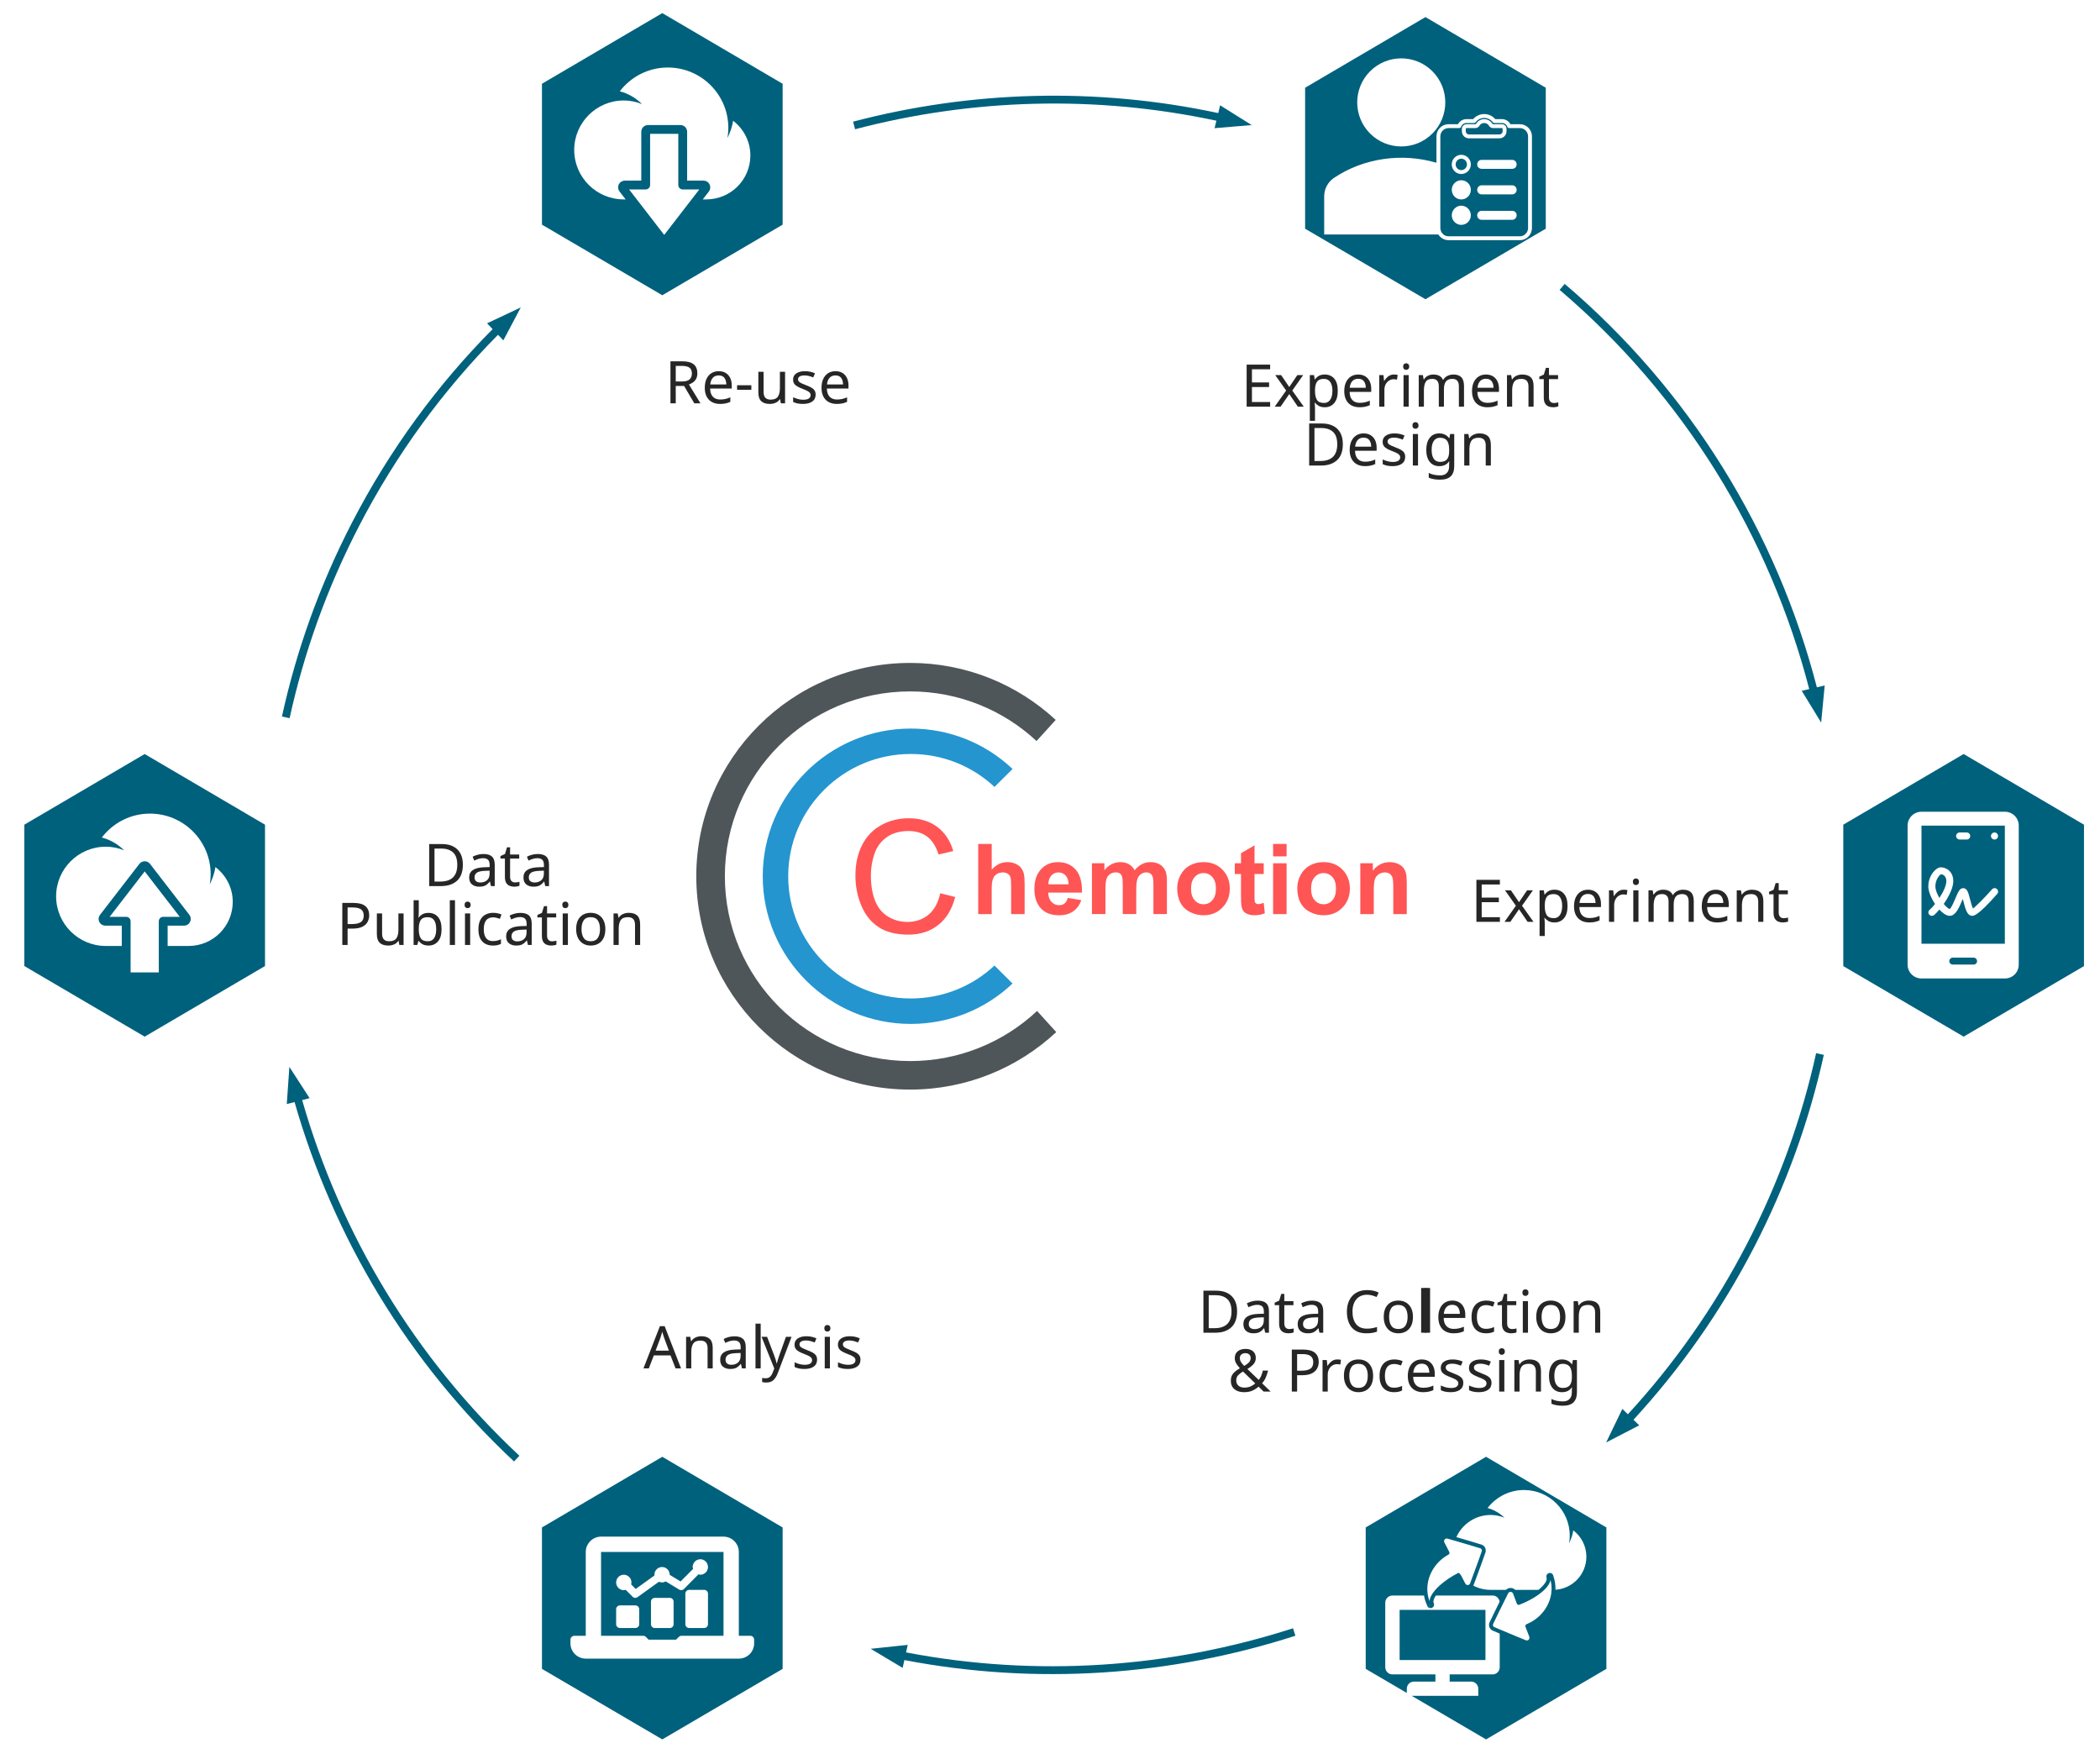
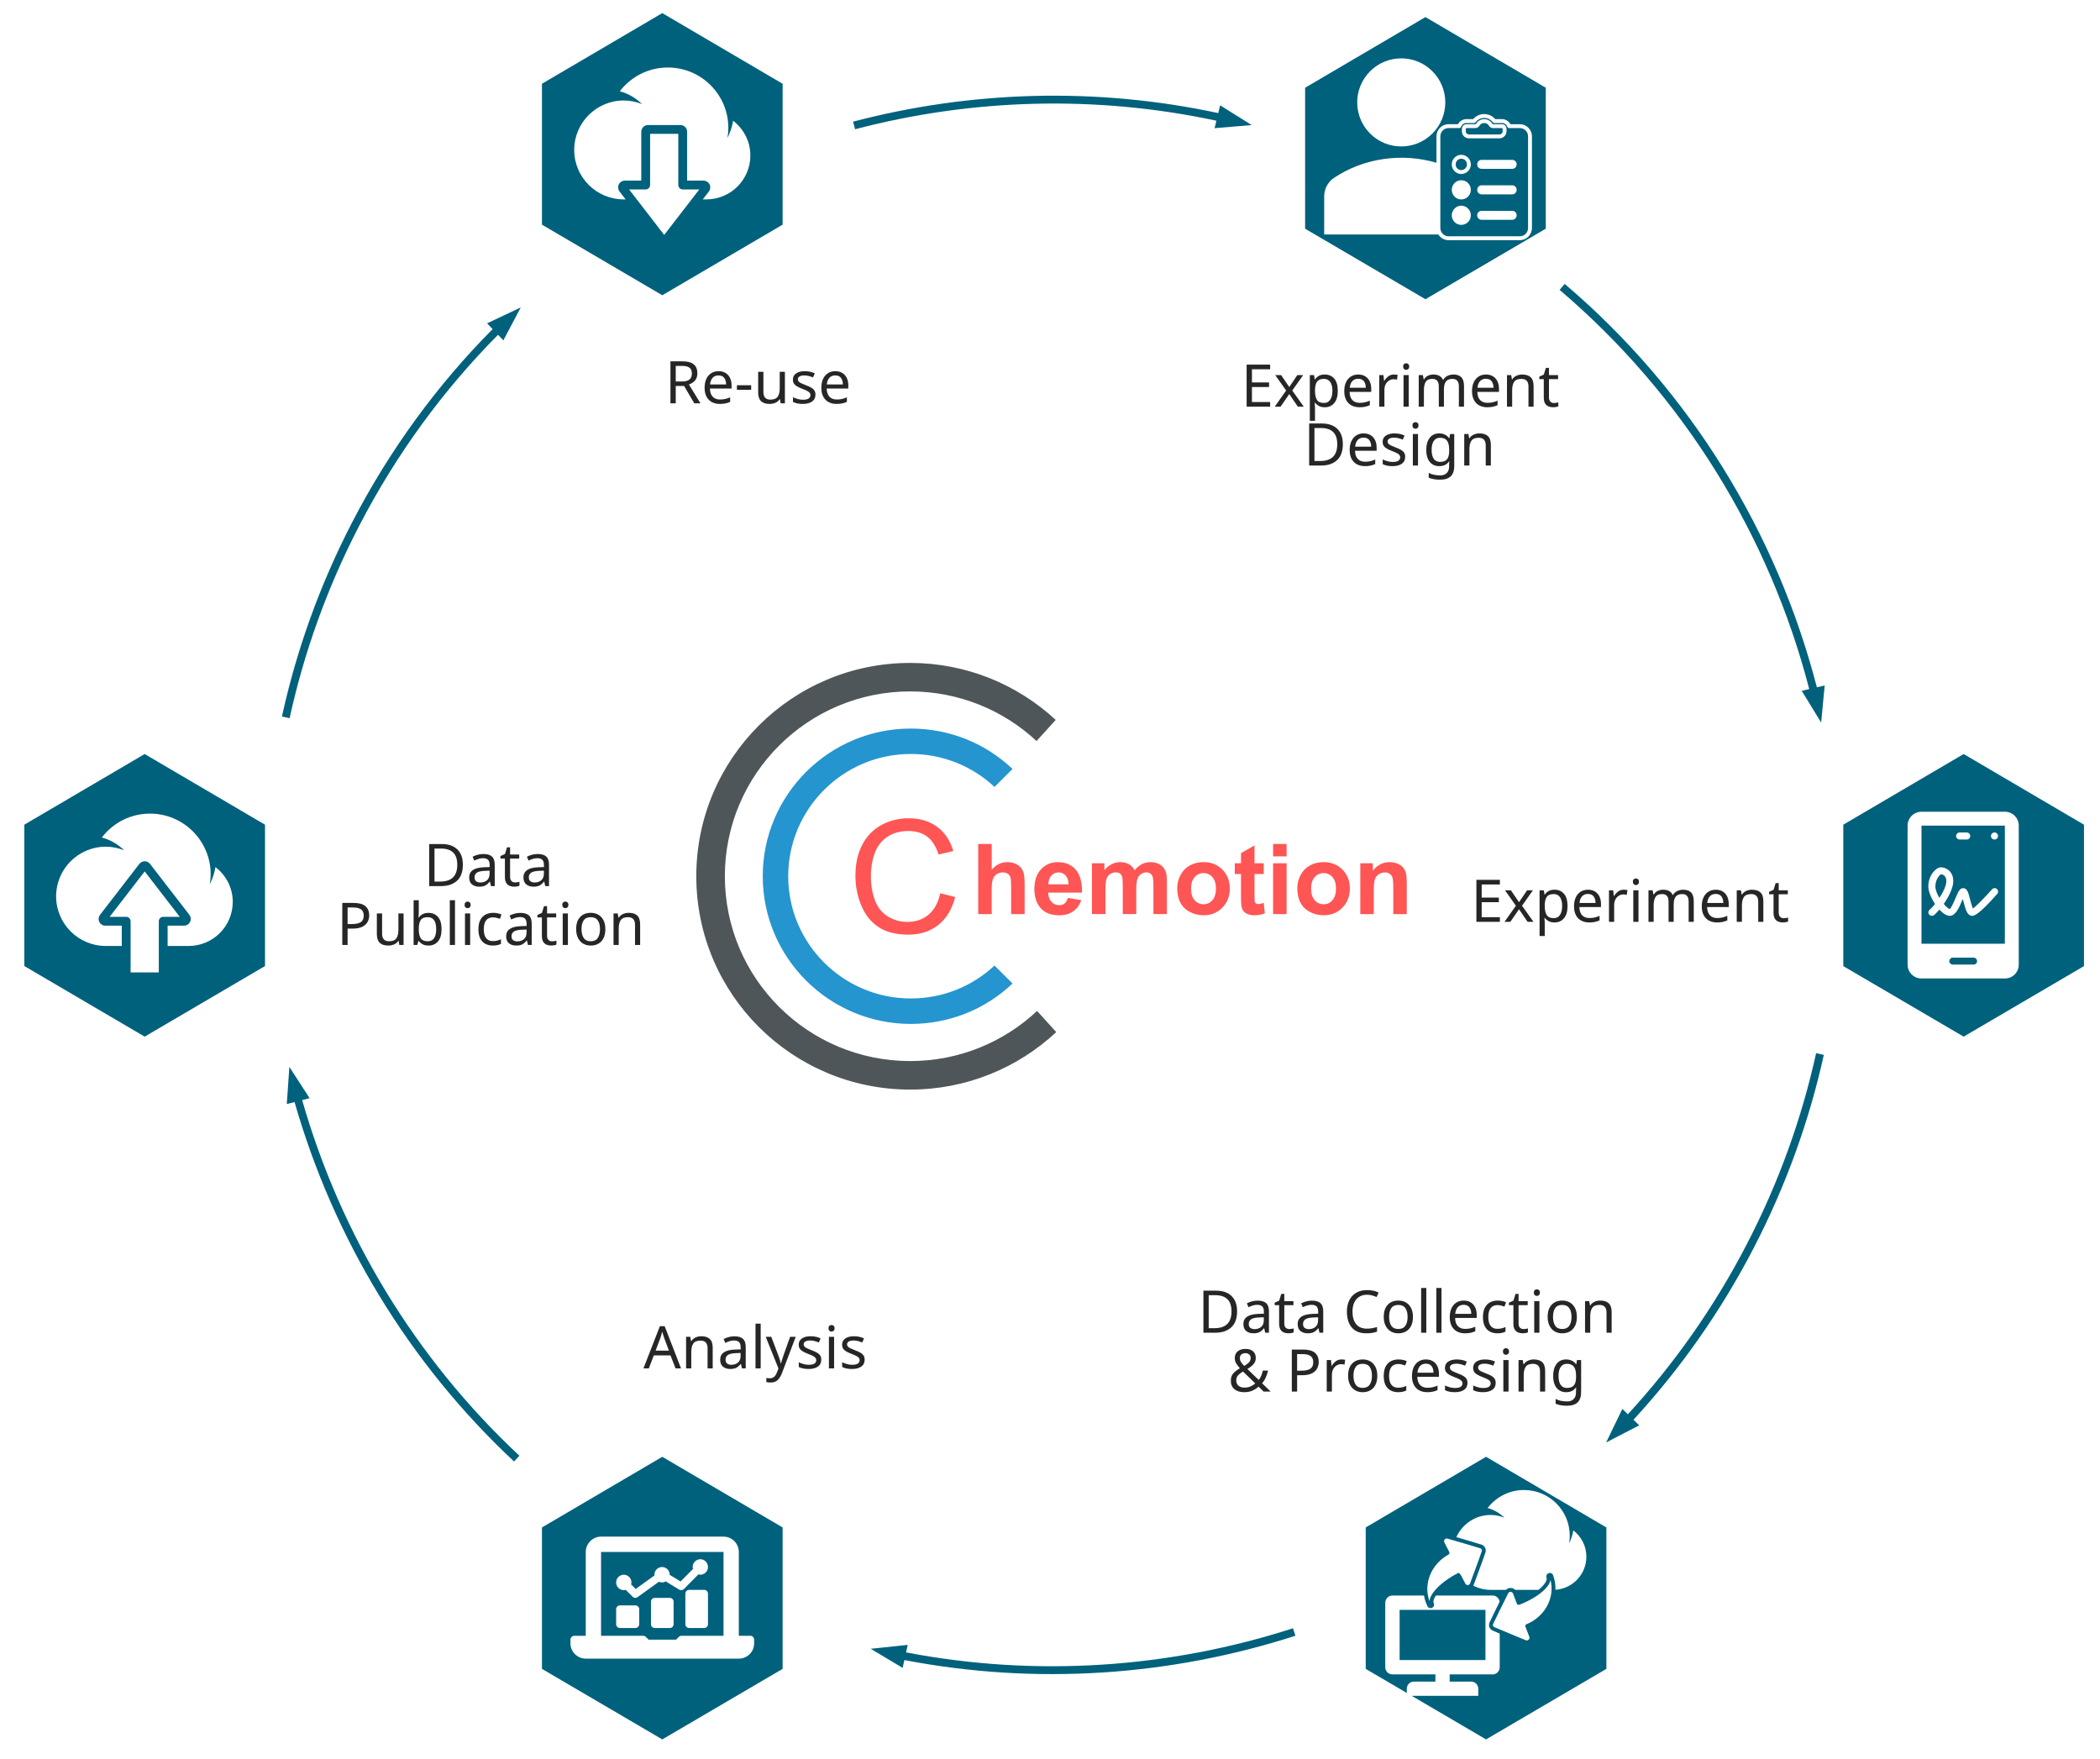
<svg xmlns="http://www.w3.org/2000/svg" width="100%" height="100%" viewBox="0 0 535 448" version="1.1" xml:space="preserve" style="fill-rule:evenodd;clip-rule:evenodd;stroke-linejoin:round;stroke-miterlimit:2;">
  <g id="Artboard1" transform="matrix(0.792786,0,0,0.891634,-413.655,-226.483)">
    <rect x="521.774" y="254.008" width="674.092" height="501.85" style="fill:none;" />
    <g transform="matrix(1.26137,0,0,1.12154,-203.99,-56.5395)">
      <g transform="matrix(0.119991,0,0,0.119996,891.581,380.496)">
        <text x="-0.5px" y="0px" style="font-family:'IBMPlexSans-Regular', 'IBM Plex Sans', sans-serif;font-size:125px;fill:rgb(38,38,38);">Experiment</text>
        <g transform="matrix(125,0,0,125,513.875,125)">
                </g>
        <text x="132.25px" y="125px" style="font-family:'IBMPlexSans-Regular', 'IBM Plex Sans', sans-serif;font-size:125px;fill:rgb(38,38,38);">Design</text>
      </g>
      <g transform="matrix(0.119991,0,0,0.119996,950.054,511.743)">
        <g transform="matrix(125,0,0,125,647.125,0)">
                </g>
        <text x="0px" y="0px" style="font-family:'IBMPlexSans-Regular', 'IBM Plex Sans', sans-serif;font-size:125px;fill:rgb(38,38,38);">Experiment</text>
      </g>
      <g transform="matrix(0.119991,0,0,0.119996,878.739,616.412)">
-         <text x="14.75px" y="0px" style="font-family:'IBMPlexSans-Regular', 'IBM Plex Sans', sans-serif;font-size:125px;fill:rgb(38,38,38);">Data Col<tspan x="486.5px " y="0px ">l</tspan>ection</text>
+         <text x="14.75px" y="0px" style="font-family:'IBMPlexSans-Regular', 'IBM Plex Sans', sans-serif;font-size:125px;fill:rgb(38,38,38);">Data Collection</text>
        <g transform="matrix(125,0,0,125,804.438,125)">
                </g>
-         <text x="78.438px" y="125px" style="font-family:'IBMPlexSans-Regular', 'IBM Plex Sans', sans-serif;font-size:125px;fill:rgb(38,38,38);">&amp; P<tspan x="269.188px 314.438px 384.438px 446.563px 515.188px 575.313px " y="125px 125px 125px 125px 125px 125px ">rocess</tspan>ing</text>
+         <text x="78.438px" y="125px" style="font-family:'IBMPlexSans-Regular', 'IBM Plex Sans', sans-serif;font-size:125px;fill:rgb(38,38,38);">&amp; Processing</text>
      </g>
      <g transform="matrix(0.119991,0,0,0.119996,739.309,625.499)">
        <g transform="matrix(125,0,0,125,465.5,0)">
                </g>
-         <text x="0px" y="0px" style="font-family:'IBMPlexSans-Regular', 'IBM Plex Sans', sans-serif;font-size:125px;fill:rgb(38,38,38);">Anal<tspan x="250.625px 312.5px " y="0px 0px ">ys</tspan>is</text>
+         <text x="0px" y="0px" style="font-family:'IBMPlexSans-Regular', 'IBM Plex Sans', sans-serif;font-size:125px;fill:rgb(38,38,38);">Analysis</text>
      </g>
      <g transform="matrix(0.119991,0,0,0.119996,661.128,502.631)">
        <text x="184.5px" y="0px" style="font-family:'IBMPlexSans-Regular', 'IBM Plex Sans', sans-serif;font-size:125px;fill:rgb(38,38,38);">Data</text>
        <g transform="matrix(125,0,0,125,630.25,125)">
                </g>
        <text x="0px" y="125px" style="font-family:'IBMPlexSans-Regular', 'IBM Plex Sans', sans-serif;font-size:125px;fill:rgb(38,38,38);">Publication</text>
      </g>
      <g transform="matrix(0.119991,0,0,0.119996,744.728,379.646)">
        <g transform="matrix(125,0,0,125,398.375,0)">
                </g>
-         <text x="0px" y="0px" style="font-family:'IBMPlexSans-Regular', 'IBM Plex Sans', sans-serif;font-size:125px;fill:rgb(38,38,38);">R<tspan x="78.125px 148px " y="0px 0px ">e-</tspan>use</text>
+         <text x="0px" y="0px" style="font-family:'IBMPlexSans-Regular', 'IBM Plex Sans', sans-serif;font-size:125px;fill:rgb(38,38,38);">Re-use</text>
      </g>
      <g transform="matrix(1,0,0,1,-15.4399,1.01373)">
        <path d="M953.968,352.111L923.311,334.142L923.311,298.233L953.968,280.234L984.626,298.233L984.626,334.142L953.968,352.111ZM956.773,317.343C948.052,314.78 938.277,316.08 930.6,321.243C929.1,322.292 928.17,324.002 928.17,325.892L928.17,335.612L957.248,335.612C957.796,336.486 958.763,337.067 959.848,337.067L978.027,337.067C979.705,337.067 981.101,335.677 981.101,333.962L981.101,310.623C981.101,308.908 979.705,307.518 978.027,307.518L975.617,307.518C975.205,306.752 974.394,306.228 973.467,306.228L971.755,306.228C971.059,305.415 970.028,304.938 968.937,304.938C967.846,304.938 966.815,305.415 966.119,306.229L964.408,306.228C963.481,306.228 962.67,306.752 962.258,307.518L959.848,307.518C958.169,307.518 956.773,308.908 956.773,310.623L956.773,317.343ZM958.549,335.612C958.072,335.224 957.763,334.628 957.763,333.962L957.763,310.623C957.763,309.458 958.707,308.508 959.848,308.508L962.578,308.508C962.787,308.508 962.973,308.377 963.044,308.181C963.245,307.621 963.781,307.218 964.408,307.218L966.358,307.218C966.514,307.218 966.662,307.144 966.755,307.018C967.263,306.333 968.075,305.928 968.937,305.928C969.8,305.928 970.612,306.333 971.119,307.018C971.213,307.144 971.36,307.218 971.517,307.218L973.467,307.218C974.093,307.218 974.63,307.621 974.831,308.181C974.902,308.377 975.088,308.508 975.297,308.508L978.027,308.508C979.168,308.508 980.112,309.458 980.112,310.623L980.112,333.962C980.112,335.127 979.168,336.077 978.027,336.077L959.848,336.077C959.359,336.077 958.907,335.903 958.549,335.612ZM960.958,318.913C961.367,319.685 962.174,320.208 963.088,320.208C963.197,320.208 963.305,320.2 963.411,320.187C964.611,320.029 965.533,319.007 965.533,317.763C965.533,316.409 964.442,315.318 963.088,315.318C961.769,315.318 960.673,316.406 960.673,317.763C960.673,318.179 960.776,318.571 960.958,318.913ZM967.19,323.943C967.165,324.038 967.152,324.139 967.152,324.242C967.152,324.555 967.271,324.84 967.467,325.048C967.669,325.263 967.954,325.397 968.277,325.397L976.077,325.397C976.713,325.397 977.202,324.879 977.202,324.242C977.202,323.606 976.713,323.087 976.077,323.087L968.277,323.087C967.745,323.087 967.316,323.451 967.19,323.943ZM967.527,329.869C967.295,330.071 967.152,330.373 967.152,330.722C967.152,331.066 967.295,331.376 967.527,331.588C967.724,331.768 967.985,331.877 968.277,331.877L976.077,331.877C976.713,331.877 977.202,331.358 977.202,330.722C977.202,330.079 976.72,329.597 976.077,329.597L968.277,329.597C967.984,329.597 967.723,329.698 967.527,329.869ZM963.253,309.333C963.253,310.329 964.041,311.118 965.038,311.118L972.837,311.118C973.792,311.118 974.622,310.329 974.622,309.333L974.622,308.673C974.622,308.043 974.097,307.518 973.467,307.518L971.157,307.518C971.111,307.518 971.068,307.49 971.039,307.452C970.582,306.669 969.796,306.228 968.937,306.228C968.078,306.228 967.29,306.671 966.837,307.451C966.809,307.487 966.765,307.518 966.718,307.518L964.408,307.518C963.778,307.518 963.253,308.043 963.253,308.673L963.253,309.333ZM964.243,309.333L964.243,308.673C964.243,308.583 964.318,308.508 964.408,308.508L966.718,308.508C967.086,308.508 967.459,308.304 967.669,307.988L967.687,307.959C967.955,307.489 968.423,307.218 968.937,307.218C969.451,307.218 969.919,307.489 970.187,307.959L970.205,307.988C970.416,308.304 970.788,308.508 971.157,308.508L973.467,308.508C973.557,308.508 973.632,308.583 973.632,308.673L973.632,309.333C973.632,309.777 973.262,310.128 972.837,310.128L965.038,310.128C964.594,310.128 964.243,309.777 964.243,309.333ZM976.077,318.888C976.72,318.888 977.202,318.405 977.202,317.763C977.202,317.127 976.713,316.608 976.077,316.608L968.277,316.608C967.641,316.608 967.152,317.127 967.152,317.763C967.152,318.405 967.635,318.888 968.277,318.888L976.077,318.888ZM963.088,333.167C964.442,333.167 965.533,332.076 965.533,330.722C965.533,329.406 964.442,328.277 963.088,328.277C961.769,328.277 960.673,329.404 960.673,330.722C960.673,332.078 961.769,333.167 963.088,333.167ZM963.088,326.687C964.442,326.687 965.533,325.597 965.533,324.242C965.533,322.888 964.442,321.798 963.088,321.798C961.769,321.798 960.673,322.886 960.673,324.242C960.673,325.599 961.769,326.687 963.088,326.687ZM963.088,319.218C962.306,319.218 961.663,318.566 961.663,317.763C961.663,316.959 962.306,316.308 963.088,316.308C963.894,316.308 964.543,316.957 964.543,317.763C964.543,318.568 963.894,319.218 963.088,319.218ZM955.738,294.034C951.359,289.654 944.249,289.654 939.87,294.034C935.49,298.413 935.49,305.523 939.87,309.903C944.249,314.283 951.359,314.283 955.738,309.903C960.118,305.523 960.118,298.413 955.738,294.034Z" style="fill:rgb(0,97,124);" />
      </g>
      <path d="M1075.64,540.985L1044.98,523.015L1044.98,486.987L1075.64,468.987L1106.3,486.987L1106.3,523.015L1075.64,540.985ZM1086.14,483.687L1064.9,483.687C1062.95,483.687 1061.36,485.277 1061.36,487.227L1061.36,522.625C1061.36,524.605 1062.95,526.165 1064.9,526.165L1086.14,526.165C1088.12,526.165 1089.68,524.605 1089.68,522.625L1089.68,487.227C1089.68,485.277 1088.12,483.687 1086.14,483.687ZM1078.19,522.625L1072.88,522.625C1072.4,522.625 1071.98,522.235 1071.98,521.755C1071.98,521.275 1072.4,520.855 1072.88,520.855L1078.19,520.855C1078.67,520.855 1079.06,521.275 1079.06,521.755C1079.06,522.235 1078.67,522.625 1078.19,522.625ZM1086.14,517.315L1064.9,517.315L1064.9,487.227L1086.14,487.227L1086.14,517.315ZM1066.97,508.676C1066.58,509.006 1066.55,509.546 1066.88,509.906C1067.06,510.116 1067.3,510.206 1067.54,510.206C1067.75,510.206 1067.96,510.146 1068.14,509.996C1068.53,509.636 1069.01,509.156 1069.46,508.616C1070.33,509.576 1071.29,510.206 1072.1,510.206C1073.57,510.206 1074.44,508.226 1075.25,506.306C1075.31,506.186 1075.37,506.036 1075.43,505.916C1075.49,506.126 1075.52,506.336 1075.58,506.516C1076.12,508.586 1076.54,510.206 1077.83,510.206C1078.19,510.206 1079.3,510.206 1084.19,504.626C1084.52,504.266 1084.49,503.696 1084.1,503.366C1083.74,503.036 1083.17,503.096 1082.87,503.456C1081.07,505.496 1078.79,507.806 1078.01,508.346C1077.77,507.836 1077.47,506.726 1077.29,506.066C1076.84,504.266 1076.54,503.156 1075.52,503.156C1074.65,503.156 1074.29,504.026 1073.6,505.616C1073.24,506.486 1072.49,508.256 1072.1,508.466C1071.8,508.436 1071.2,507.926 1070.57,507.176C1071.89,505.286 1073,503.036 1073,501.386C1073,498.806 1071.11,497.846 1069.82,497.846C1068.59,497.846 1066.64,499.946 1066.64,502.706C1066.64,503.966 1067.36,505.706 1068.35,507.176C1067.9,507.776 1067.42,508.286 1066.97,508.676ZM1069.82,499.616C1069.88,499.616 1071.23,499.646 1071.23,501.386C1071.23,502.466 1070.48,504.116 1069.46,505.646C1068.89,504.656 1068.44,503.576 1068.44,502.706C1068.44,500.816 1069.64,499.706 1069.82,499.616ZM1084.4,489.866C1084.4,489.386 1084.01,488.967 1083.5,488.967C1083.02,488.967 1082.6,489.386 1082.6,489.866C1082.6,490.376 1083.02,490.766 1083.5,490.766C1084.01,490.766 1084.4,490.376 1084.4,489.866ZM1074.62,490.766L1076.42,490.766C1076.93,490.766 1077.32,490.376 1077.32,489.866C1077.32,489.386 1076.93,488.967 1076.42,488.967L1074.62,488.967C1074.14,488.967 1073.72,489.386 1073.72,489.866C1073.72,490.376 1074.14,490.766 1074.62,490.766Z" style="fill:rgb(0,97,124);" />
      <path d="M744.104,720.018L713.446,702.049L713.446,666.02L744.104,648.021L774.762,666.02L774.762,702.049L744.104,720.018ZM766.542,693.619L763.603,693.619L763.603,672.26C763.603,670.13 761.863,668.36 759.703,668.36L728.505,668.36C726.375,668.36 724.606,670.13 724.606,672.26L724.606,693.619L721.696,693.619C721.156,693.619 720.706,694.069 720.706,694.609L720.706,695.569C720.706,697.699 722.476,699.439 724.606,699.439L763.603,699.439C765.763,699.439 767.502,697.699 767.502,695.569L767.502,694.609C767.502,694.069 767.082,693.619 766.542,693.619ZM759.703,693.619L748.994,693.619C748.724,693.619 748.484,693.739 748.304,693.919L747.614,694.609L740.624,694.609L739.934,693.919C739.754,693.739 739.514,693.619 739.244,693.619L728.505,693.619L728.505,672.26L759.703,672.26L759.703,693.619ZM746.024,683.96L742.184,683.96C741.659,683.96 741.224,684.394 741.224,684.919L741.224,690.679C741.224,691.219 741.659,691.639 742.184,691.639L746.024,691.639C746.564,691.639 746.984,691.219 746.984,690.679L746.984,684.919C746.984,684.394 746.564,683.96 746.024,683.96ZM754.783,681.92L750.944,681.92C750.419,681.92 749.984,682.355 749.984,682.895L749.984,690.679C749.984,691.204 750.419,691.639 750.944,691.639L754.783,691.639C755.323,691.639 755.743,691.204 755.743,690.679L755.743,682.895C755.743,682.355 755.323,681.92 754.783,681.92ZM733.335,691.639L737.25,691.639C737.79,691.639 738.225,691.219 738.225,690.679L738.225,686.839C738.225,686.314 737.79,685.879 737.25,685.879L733.335,685.879C732.795,685.879 732.345,686.314 732.345,686.839L732.345,690.679C732.345,691.219 732.795,691.639 733.335,691.639ZM734.295,681.995C734.475,681.995 734.625,681.95 734.775,681.905L736.545,683.675C736.725,683.87 736.98,683.96 737.22,683.96C737.43,683.96 737.625,683.9 737.79,683.78L743.249,679.85C743.504,679.955 743.759,680.03 744.044,680.03C744.389,680.03 744.689,679.925 744.974,679.76L748.424,681.86C748.799,682.085 749.294,682.025 749.609,681.71L753.328,677.96C753.478,678.005 753.628,678.065 753.793,678.065C754.873,678.065 755.743,677.18 755.743,676.1C755.743,675.005 754.873,674.12 753.793,674.12C752.728,674.12 751.844,675.005 751.844,676.1C751.844,676.265 751.904,676.415 751.949,676.58L748.769,679.775L745.994,678.095L745.994,678.065C745.994,676.985 745.124,676.1 744.044,676.1C742.979,676.1 742.094,676.985 742.094,678.065C742.094,678.125 742.124,678.17 742.139,678.23L737.325,681.695L736.155,680.51C736.2,680.36 736.245,680.195 736.245,680.03C736.245,678.95 735.375,678.065 734.295,678.065C733.23,678.065 732.345,678.95 732.345,680.03C732.345,681.11 733.23,681.995 734.295,681.995Z" style="fill:rgb(0,97,124);" />
      <path d="M933.78,708.185L923.311,702.049L923.311,666.02L953.968,648.021L984.626,666.02L984.626,702.049L953.968,720.018L935.031,708.919L951.989,708.919L951.989,707.119C951.989,706.099 951.179,705.289 950.159,705.289L944.699,705.289L944.699,703.459L955.648,703.459C956.638,703.459 957.448,702.649 957.448,701.629L957.448,693.071C956.686,692.749 956.025,692.465 955.597,692.271C955.29,692.137 955.011,691.845 954.836,691.45L954.819,691.406C954.691,691.021 954.697,690.637 954.825,690.295L954.839,690.263C955.315,689.224 956.497,686.824 957.431,684.94C957.309,684.062 956.554,683.36 955.648,683.36L941.179,683.36C940.892,683.786 940.696,684.184 940.607,684.542C940.536,684.832 940.532,685.086 940.639,685.291L940.642,685.298L940.706,685.473L940.729,685.648L940.718,685.817L940.676,685.976L940.608,686.123L940.513,686.258L940.391,686.376L940.241,686.472C940.202,686.491 940.162,686.505 940.12,686.514L940.088,686.53L939.903,686.574L939.721,686.574L939.55,686.538L939.394,686.471L939.254,686.375L939.133,686.251L939.078,686.166L939.053,686.134L938.992,686.007L938.98,685.926L938.979,685.925C938.579,685.096 938.308,684.234 938.158,683.36L930.12,683.36C929.13,683.36 928.29,684.2 928.29,685.189L928.29,701.629C928.29,702.649 929.13,703.459 930.12,703.459L941.069,703.459L941.069,705.289L935.58,705.289C934.59,705.289 933.78,706.099 933.78,707.119L933.78,708.185ZM971.648,681.898C976.07,681.588 979.527,677.935 979.527,673.46C979.527,670.73 978.207,668.3 976.197,666.77C976.017,667.94 975.627,669.05 975.117,670.07C975.237,669.44 975.297,668.81 975.297,668.15C975.297,661.7 970.077,656.48 963.628,656.48C959.848,656.48 956.488,658.31 954.358,661.07C956.008,661.52 957.478,662.39 958.648,663.53C957.568,663.11 956.368,662.84 955.138,662.84C951.252,662.84 947.902,665.165 946.404,668.486C948.479,669.086 951.599,669.996 952.84,670.403C953.191,670.495 953.478,670.776 953.698,671.128C953.711,671.147 953.721,671.168 953.731,671.189C953.9,671.57 953.933,671.952 953.849,672.29L953.839,672.324C953.225,674.196 950.96,680.251 950.841,680.569C950.81,680.668 950.771,680.761 950.725,680.847C952.046,681.533 953.547,681.92 955.138,681.92L959.023,681.92C959.192,681.751 959.397,681.621 959.615,681.546C960.24,681.301 960.933,681.463 961.391,681.92L967.315,681.92C967.817,681.519 968.239,681.121 968.574,680.735C968.932,680.322 969.187,679.929 969.321,679.567C969.424,679.29 969.457,679.039 969.375,678.827L969.361,678.786L969.33,678.625L969.326,678.462L969.351,678.3L969.406,678.143L969.49,677.999L969.6,677.871L969.732,677.765L969.882,677.685L970.066,677.629L970.25,677.614L970.425,677.637L970.588,677.69L970.736,677.773L970.866,677.883L970.976,678.023L971.046,678.171L971.089,678.283L971.095,678.336L971.096,678.339C971.51,679.506 971.687,680.709 971.648,681.898ZM939.506,685.924C939.488,686.004 939.491,686.09 939.516,686.173C939.579,686.382 939.771,686.524 939.99,686.524C939.773,686.511 939.588,686.357 939.538,686.143C939.523,686.08 939.521,686.016 939.53,685.955C939.549,685.833 939.613,685.721 939.711,685.643L939.703,685.626C939.6,685.699 939.532,685.806 939.506,685.924ZM957.448,691.996C959.949,693.06 963.965,694.702 964.082,694.75C964.26,694.821 964.437,694.824 964.606,694.77C964.946,694.621 965.108,694.239 964.991,693.874L964.006,691.307C963.909,691.055 964.031,690.773 964.281,690.671C968.105,689.11 970.519,685.592 970.658,681.92C970.69,681.076 970.602,680.225 970.384,679.387C970.326,679.775 970.161,680.199 969.879,680.643C969.622,681.048 969.263,681.479 968.808,681.92C967.468,683.218 965.298,684.607 962.457,685.711C962.334,685.759 962.197,685.755 962.076,685.701C961.955,685.647 961.861,685.548 961.815,685.424L960.855,682.876C960.716,682.511 960.319,682.33 959.972,682.469L959.945,682.479C959.802,682.527 959.674,682.638 959.61,682.781L959.601,682.801C959.601,682.801 958.504,684.994 957.448,687.139C956.756,688.544 956.082,689.929 955.745,690.662C955.703,690.789 955.708,690.929 955.754,691.077C955.815,691.208 955.89,691.32 955.993,691.364L956.002,691.368C956.352,691.526 956.858,691.745 957.448,691.996ZM946.044,669.412C944.933,669.092 944.143,668.866 944.143,668.866L944.137,668.864C943.967,668.813 943.797,668.825 943.661,668.893C943.313,669.066 943.164,669.48 943.337,669.809L943.34,669.814L944.6,672.274C944.722,672.513 944.632,672.805 944.397,672.934C940.454,675.098 938.399,679.384 939.163,683.36C939.257,683.847 939.393,684.33 939.573,684.804C939.593,684.42 939.71,683.992 939.934,683.534C939.962,683.476 939.992,683.418 940.023,683.36C940.928,681.674 943.261,679.499 946.749,677.671C946.866,677.61 947.002,677.598 947.128,677.638C947.138,677.641 947.148,677.644 947.157,677.648C947.309,677.876 947.471,678.097 947.641,678.311L948.678,680.312L948.682,680.318C948.853,680.662 949.245,680.786 949.582,680.633C949.705,680.562 949.81,680.472 949.869,680.345C949.879,680.324 949.888,680.301 949.895,680.277L949.905,680.246C949.905,680.246 952.254,673.974 952.893,672.03C952.919,671.902 952.897,671.762 952.837,671.617C952.768,671.503 952.702,671.388 952.589,671.36L952.554,671.35C951.307,670.941 948.117,670.011 946.044,669.412ZM953.818,699.799L931.95,699.799L931.95,687.019L953.818,687.019L953.818,699.799Z" style="fill:rgb(0,97,124);" />
      <path d="M612.234,540.985L581.576,523L581.576,486.987L612.234,468.987L642.892,486.987L642.892,523L612.234,540.985ZM618.084,517.885L623.423,517.885C629.648,517.885 634.672,512.861 634.672,506.651C634.672,503.021 632.932,499.841 630.263,497.786C630.023,499.346 629.498,500.801 628.823,502.181C628.958,501.341 629.048,500.501 629.048,499.631C629.048,491.096 622.133,484.167 613.584,484.167C608.574,484.167 604.135,486.567 601.315,490.256C603.505,490.826 605.439,491.981 606.999,493.511C605.559,492.941 603.985,492.596 602.335,492.596C595.345,492.596 589.676,498.266 589.676,505.241C589.676,512.231 595.345,517.885 602.335,517.885L606.399,517.885L606.399,512.711L602.215,512.711L601.753,512.649L601.321,512.464L600.948,512.162L600.669,511.759L600.653,511.727L600.518,511.29L600.504,510.825L600.623,510.354L600.885,509.92L610.879,496.979L610.891,496.963L611.162,496.69L611.483,496.484L611.848,496.35L612.249,496.301L612.654,496.353L613.011,496.489L613.323,496.693L613.592,496.963L613.604,496.979L623.624,509.953L623.633,509.966L623.86,510.371L623.972,510.825L623.953,511.309L623.801,511.741L623.55,512.139L623.169,512.459L622.731,512.648L622.268,512.711L618.084,512.711L618.084,517.885ZM608.649,511.586L608.649,524.62L615.834,524.62L615.834,511.586C615.834,510.964 616.337,510.461 616.959,510.461L621.173,510.461L612.242,498.895L603.31,510.461L607.524,510.461C608.146,510.461 608.649,510.964 608.649,511.586Z" style="fill:rgb(0,97,124);" />
      <path d="M744.104,352.111L713.446,334.127L713.446,298.233L744.104,280.234L774.762,298.233L774.762,334.127L744.104,352.111ZM754.42,327.692L755.323,327.692C761.533,327.692 766.542,322.682 766.542,316.503C766.542,312.888 764.803,309.708 762.148,307.653C761.908,309.213 761.383,310.668 760.708,312.048C760.843,311.208 760.933,310.368 760.933,309.498C760.933,300.993 754.033,294.094 745.514,294.094C740.519,294.094 736.095,296.478 733.275,300.153C735.45,300.723 737.4,301.878 738.945,303.408C737.505,302.838 735.945,302.493 734.295,302.493C727.32,302.493 721.666,308.148 721.666,315.093C721.666,322.053 727.32,327.692 734.295,327.692L734.764,327.692L733.21,325.68L733.2,325.667L732.974,325.265L732.861,324.823L732.866,324.367L732.991,323.919C733.004,323.889 733.019,323.859 733.034,323.829L733.305,323.455L733.657,323.168L734.081,322.978L734.565,322.908L738.75,322.908L738.75,310.473L738.782,310.137L738.877,309.817L739.029,309.525L739.234,309.268L739.487,309.053L739.781,308.888L740.11,308.784L740.459,308.748L748.724,308.748L749.073,308.784L749.402,308.888L749.697,309.053L749.949,309.268L750.154,309.525L750.306,309.817L750.401,310.137L750.434,310.473L750.434,322.908L754.618,322.908L755.104,322.978L755.533,323.174L755.893,323.479L756.155,323.877L756.304,324.325L756.322,324.804L756.211,325.26L755.983,325.667L755.974,325.68L754.42,327.692ZM735.648,325.157L744.591,336.738L753.535,325.157L749.309,325.157C748.687,325.157 748.184,324.654 748.184,324.032L748.184,310.998L740.999,310.998L740.999,324.032C740.999,324.654 740.496,325.157 739.874,325.157L735.648,325.157Z" style="fill:rgb(0,97,124);" />
      <path d="M650.417,557.646L648.442,558.156L649.099,548.692L654.252,556.658L652.354,557.147C662.151,591.306 681.016,622.814 707.703,647.754L706.337,649.215C679.368,624.012 660.308,592.169 650.417,557.646ZM805.78,699.806L805.341,701.799L797.197,696.934L806.631,695.939L806.21,697.852C839.474,704.224 873.379,701.842 904.787,691.705L905.401,693.608C873.66,703.853 839.395,706.255 805.78,699.806ZM991.529,638.584L992.991,640.006L984.566,644.367L988.69,635.824L990.094,637.189C1001.83,624.437 1012.08,609.931 1020.43,593.804C1028.58,578.061 1034.41,561.729 1038.06,545.196L1040.02,545.627C1036.33,562.326 1030.43,578.822 1022.21,594.723C1013.77,611.029 1003.4,625.694 991.529,638.584ZM1036.3,452.438C1026.2,413.489 1004.4,377.698 972.707,350.745L974.002,349.222C1006.03,376.457 1028.05,412.627 1038.25,451.988L1040.24,451.529L1039.34,460.973L1034.39,452.879L1036.3,452.438ZM885.269,307.646C854.414,301.043 822.892,302.035 793.221,309.821L792.713,307.886C822.7,300.018 854.558,299.02 885.741,305.702L886.222,303.719L894.261,308.757L884.807,309.549L885.269,307.646ZM702.26,362.185C688.402,376.165 676.403,392.452 666.883,410.849C658.67,426.719 652.805,443.187 649.16,459.857L647.206,459.43C650.888,442.592 656.812,425.959 665.106,409.93C674.731,391.331 686.864,374.867 700.878,360.738L699.469,359.262L708.05,355.216L703.613,363.601L702.26,362.185Z" style="fill:rgb(0,97,124);" />
    </g>
    <g transform="matrix(2.64378,0,0,2.3443,860.529,504.37)">
      <g transform="matrix(1,0,0,1,-43.5,-26)">
        <g id="logo">
          <g id="icon">
            <path d="M26.07,40.896C17.858,40.896 11.174,34.212 11.174,25.996C11.174,17.78 17.858,11.096 26.07,11.096C29.884,11.096 33.478,12.52 36.252,15.114L38.445,12.923C35.089,9.745 30.716,8 26.072,8C16.149,8 8.079,16.073 8.079,25.998C8.079,35.923 16.151,43.997 26.072,43.997C30.716,43.997 35.09,42.253 38.443,39.074L36.248,36.883C33.48,39.473 29.887,40.895 26.07,40.895" style="fill:rgb(36,149,207);fill-rule:nonzero;" />
            <path d="M41.424,42.417C37.393,46.204 31.968,48.524 26,48.524C13.558,48.524 3.474,38.438 3.474,25.998C3.474,13.558 13.558,3.472 26,3.472C31.935,3.472 37.335,5.767 41.357,9.52L43.689,6.946C39.049,2.636 32.832,0 26,0C11.641,0 0,11.641 0,26C0,40.359 11.641,52 26,52C32.864,52 39.105,49.341 43.752,44.996L43.754,44.994L41.423,42.416L41.424,42.417Z" style="fill:rgb(79,86,89);fill-rule:nonzero;" />
            <path d="M29.652,28.071L31.467,28.529C31.086,30.02 30.402,31.158 29.413,31.939C28.424,32.72 27.216,33.114 25.788,33.114C24.309,33.114 23.108,32.814 22.183,32.212C21.255,31.61 20.551,30.739 20.07,29.597C19.586,28.455 19.344,27.231 19.344,25.921C19.344,24.493 19.617,23.247 20.163,22.184C20.709,21.121 21.485,20.313 22.494,19.761C23.501,19.209 24.609,18.933 25.819,18.933C27.191,18.933 28.344,19.284 29.281,19.981C30.215,20.68 30.868,21.663 31.236,22.928L29.45,23.35C29.132,22.351 28.67,21.626 28.067,21.171C27.461,20.716 26.701,20.488 25.786,20.488C24.731,20.488 23.851,20.741 23.143,21.247C22.435,21.753 21.937,22.432 21.651,23.281C21.364,24.132 21.221,25.011 21.221,25.916C21.221,27.083 21.392,28.101 21.729,28.971C22.07,29.842 22.598,30.492 23.314,30.921C24.032,31.351 24.809,31.567 25.645,31.567C26.661,31.567 27.522,31.274 28.226,30.689C28.926,30.099 29.405,29.228 29.654,28.074L29.652,28.072L29.652,28.071Z" style="fill:rgb(255,85,85);fill-rule:nonzero;" />
          </g>
          <g id="full-name">
            <g>
              <path d="M35.91,22.063L35.91,25.206C36.438,24.588 37.071,24.278 37.805,24.278C38.182,24.278 38.523,24.348 38.825,24.487C39.129,24.626 39.357,24.807 39.51,25.023C39.663,25.241 39.769,25.481 39.825,25.747C39.881,26.012 39.91,26.422 39.91,26.978L39.91,30.613L38.271,30.613L38.271,27.34C38.271,26.692 38.24,26.279 38.179,26.104C38.118,25.929 38.007,25.79 37.85,25.688C37.693,25.586 37.495,25.533 37.258,25.533C36.985,25.533 36.743,25.599 36.528,25.731C36.313,25.863 36.159,26.062 36.057,26.329C35.959,26.596 35.908,26.988 35.908,27.51L35.908,30.612L34.269,30.612L34.269,22.062L35.911,22.062L35.911,22.064L35.909,22.064L35.91,22.063Z" style="fill:rgb(255,85,85);fill-rule:nonzero;" />
              <path d="M45.161,28.641L46.795,28.916C46.586,29.514 46.253,29.971 45.801,30.284C45.349,30.597 44.781,30.755 44.1,30.755C43.022,30.755 42.226,30.403 41.708,29.698C41.299,29.135 41.096,28.422 41.096,27.564C41.096,26.538 41.365,25.734 41.901,25.153C42.437,24.572 43.116,24.28 43.937,24.28C44.859,24.28 45.585,24.584 46.118,25.194C46.651,25.804 46.905,26.734 46.883,27.99L42.777,27.99C42.788,28.476 42.92,28.855 43.173,29.124C43.426,29.394 43.74,29.528 44.117,29.528C44.374,29.528 44.589,29.458 44.765,29.319C44.939,29.178 45.071,28.954 45.161,28.642L45.161,28.64L45.161,28.641ZM45.253,26.984C45.242,26.509 45.12,26.15 44.885,25.903C44.65,25.656 44.369,25.534 44.034,25.534C43.676,25.534 43.38,25.664 43.147,25.925C42.913,26.186 42.798,26.539 42.802,26.986L45.253,26.986L45.253,26.984Z" style="fill:rgb(255,85,85);fill-rule:nonzero;" />
              <path d="M48.094,24.418L49.605,24.418L49.605,25.264C50.145,24.606 50.79,24.279 51.536,24.279C51.932,24.279 52.277,24.36 52.568,24.524C52.859,24.688 53.098,24.934 53.286,25.265C53.559,24.934 53.851,24.688 54.167,24.524C54.482,24.361 54.819,24.279 55.175,24.279C55.63,24.279 56.015,24.371 56.33,24.556C56.645,24.741 56.879,25.013 57.036,25.368C57.148,25.633 57.204,26.061 57.204,26.651L57.204,30.61L55.565,30.61L55.565,27.071C55.565,26.457 55.509,26.061 55.397,25.88C55.246,25.646 55.012,25.529 54.697,25.529C54.467,25.529 54.252,25.599 54.049,25.738C53.846,25.877 53.7,26.083 53.612,26.353C53.523,26.623 53.479,27.049 53.479,27.634L53.479,30.608L51.84,30.608L51.84,27.214C51.84,26.612 51.811,26.223 51.753,26.047C51.695,25.873 51.604,25.741 51.483,25.656C51.362,25.571 51.195,25.529 50.983,25.529C50.73,25.529 50.502,25.597 50.3,25.733C50.098,25.869 49.953,26.066 49.864,26.321C49.777,26.578 49.732,27.004 49.732,27.598L49.732,30.608L48.093,30.608L48.093,24.417L48.095,24.417L48.093,24.417L48.094,24.418Z" style="fill:rgb(255,85,85);fill-rule:nonzero;" />
              <path d="M58.458,27.427C58.458,26.884 58.591,26.355 58.86,25.846C59.129,25.337 59.508,24.948 60,24.679C60.492,24.41 61.041,24.277 61.646,24.277C62.582,24.277 63.351,24.581 63.949,25.191C64.547,25.801 64.847,26.569 64.847,27.498C64.847,28.434 64.545,29.212 63.939,29.829C63.335,30.447 62.573,30.755 61.655,30.755C61.088,30.755 60.546,30.628 60.031,30.37C59.516,30.112 59.123,29.737 58.856,29.242C58.589,28.747 58.456,28.143 58.456,27.431L58.456,27.429L58.458,27.427ZM60.138,27.514C60.138,28.128 60.283,28.599 60.575,28.924C60.867,29.249 61.227,29.414 61.654,29.414C62.081,29.414 62.44,29.251 62.729,28.924C63.018,28.597 63.165,28.123 63.165,27.501C63.165,26.895 63.02,26.427 62.729,26.102C62.439,25.774 62.081,25.612 61.654,25.612C61.227,25.612 60.867,25.775 60.575,26.102C60.283,26.429 60.138,26.899 60.138,27.512L60.138,27.514Z" style="fill:rgb(255,85,85);fill-rule:nonzero;" />
              <path d="M68.973,24.418L68.973,25.725L67.853,25.725L67.853,28.222C67.853,28.727 67.863,29.021 67.886,29.107C67.907,29.189 67.956,29.26 68.031,29.315C68.106,29.37 68.199,29.396 68.308,29.396C68.459,29.396 68.679,29.344 68.967,29.239L69.106,30.51C68.725,30.673 68.294,30.755 67.812,30.755C67.516,30.755 67.251,30.704 67.013,30.606C66.775,30.508 66.603,30.378 66.491,30.221C66.381,30.064 66.303,29.852 66.261,29.582C66.226,29.392 66.209,29.008 66.209,28.427L66.209,25.727L65.456,25.727L65.456,24.42L66.209,24.42L66.209,23.189L67.854,22.233L67.854,24.42L68.974,24.42L68.974,24.418L68.973,24.418Z" style="fill:rgb(255,85,85);fill-rule:nonzero;" />
              <path d="M70.112,23.578L70.112,22.061L71.751,22.061L71.751,23.578L70.112,23.578ZM70.112,30.613L70.112,24.418L71.751,24.418L71.751,30.613L70.112,30.613Z" style="fill:rgb(255,85,85);fill-rule:nonzero;" />
              <path d="M73.052,27.427C73.052,26.884 73.185,26.355 73.454,25.846C73.723,25.337 74.102,24.948 74.594,24.679C75.086,24.41 75.635,24.277 76.24,24.277C77.176,24.277 77.945,24.581 78.543,25.191C79.141,25.801 79.441,26.569 79.441,27.498C79.441,28.434 79.139,29.212 78.533,29.829C77.929,30.447 77.167,30.755 76.249,30.755C75.682,30.755 75.14,30.628 74.625,30.37C74.11,30.112 73.717,29.737 73.45,29.242C73.183,28.747 73.05,28.143 73.05,27.431L73.05,27.429L73.052,27.427ZM74.731,27.514C74.731,28.128 74.876,28.599 75.168,28.924C75.46,29.249 75.82,29.414 76.247,29.414C76.674,29.414 77.033,29.251 77.322,28.924C77.611,28.597 77.758,28.123 77.758,27.501C77.758,26.895 77.613,26.427 77.322,26.102C77.032,25.774 76.674,25.612 76.247,25.612C75.82,25.612 75.46,25.775 75.168,26.102C74.876,26.429 74.731,26.899 74.731,27.512L74.731,27.514Z" style="fill:rgb(255,85,85);fill-rule:nonzero;" />
              <path d="M86.36,30.613L84.721,30.613L84.721,27.452C84.721,26.783 84.686,26.351 84.616,26.154C84.546,25.958 84.432,25.805 84.275,25.696C84.118,25.588 83.928,25.533 83.706,25.533C83.422,25.533 83.168,25.61 82.941,25.767C82.715,25.922 82.562,26.128 82.476,26.385C82.394,26.642 82.35,27.116 82.35,27.808L82.35,30.614L80.711,30.614L80.711,24.419L82.234,24.419L82.234,25.329C82.774,24.629 83.455,24.28 84.276,24.28C84.637,24.28 84.969,24.346 85.267,24.476C85.567,24.606 85.793,24.772 85.946,24.976C86.099,25.178 86.207,25.407 86.267,25.665C86.327,25.923 86.358,26.289 86.358,26.768L86.358,30.615L86.358,30.613L86.36,30.613Z" style="fill:rgb(255,85,85);fill-rule:nonzero;" />
            </g>
          </g>
        </g>
      </g>
    </g>
  </g>
</svg>
